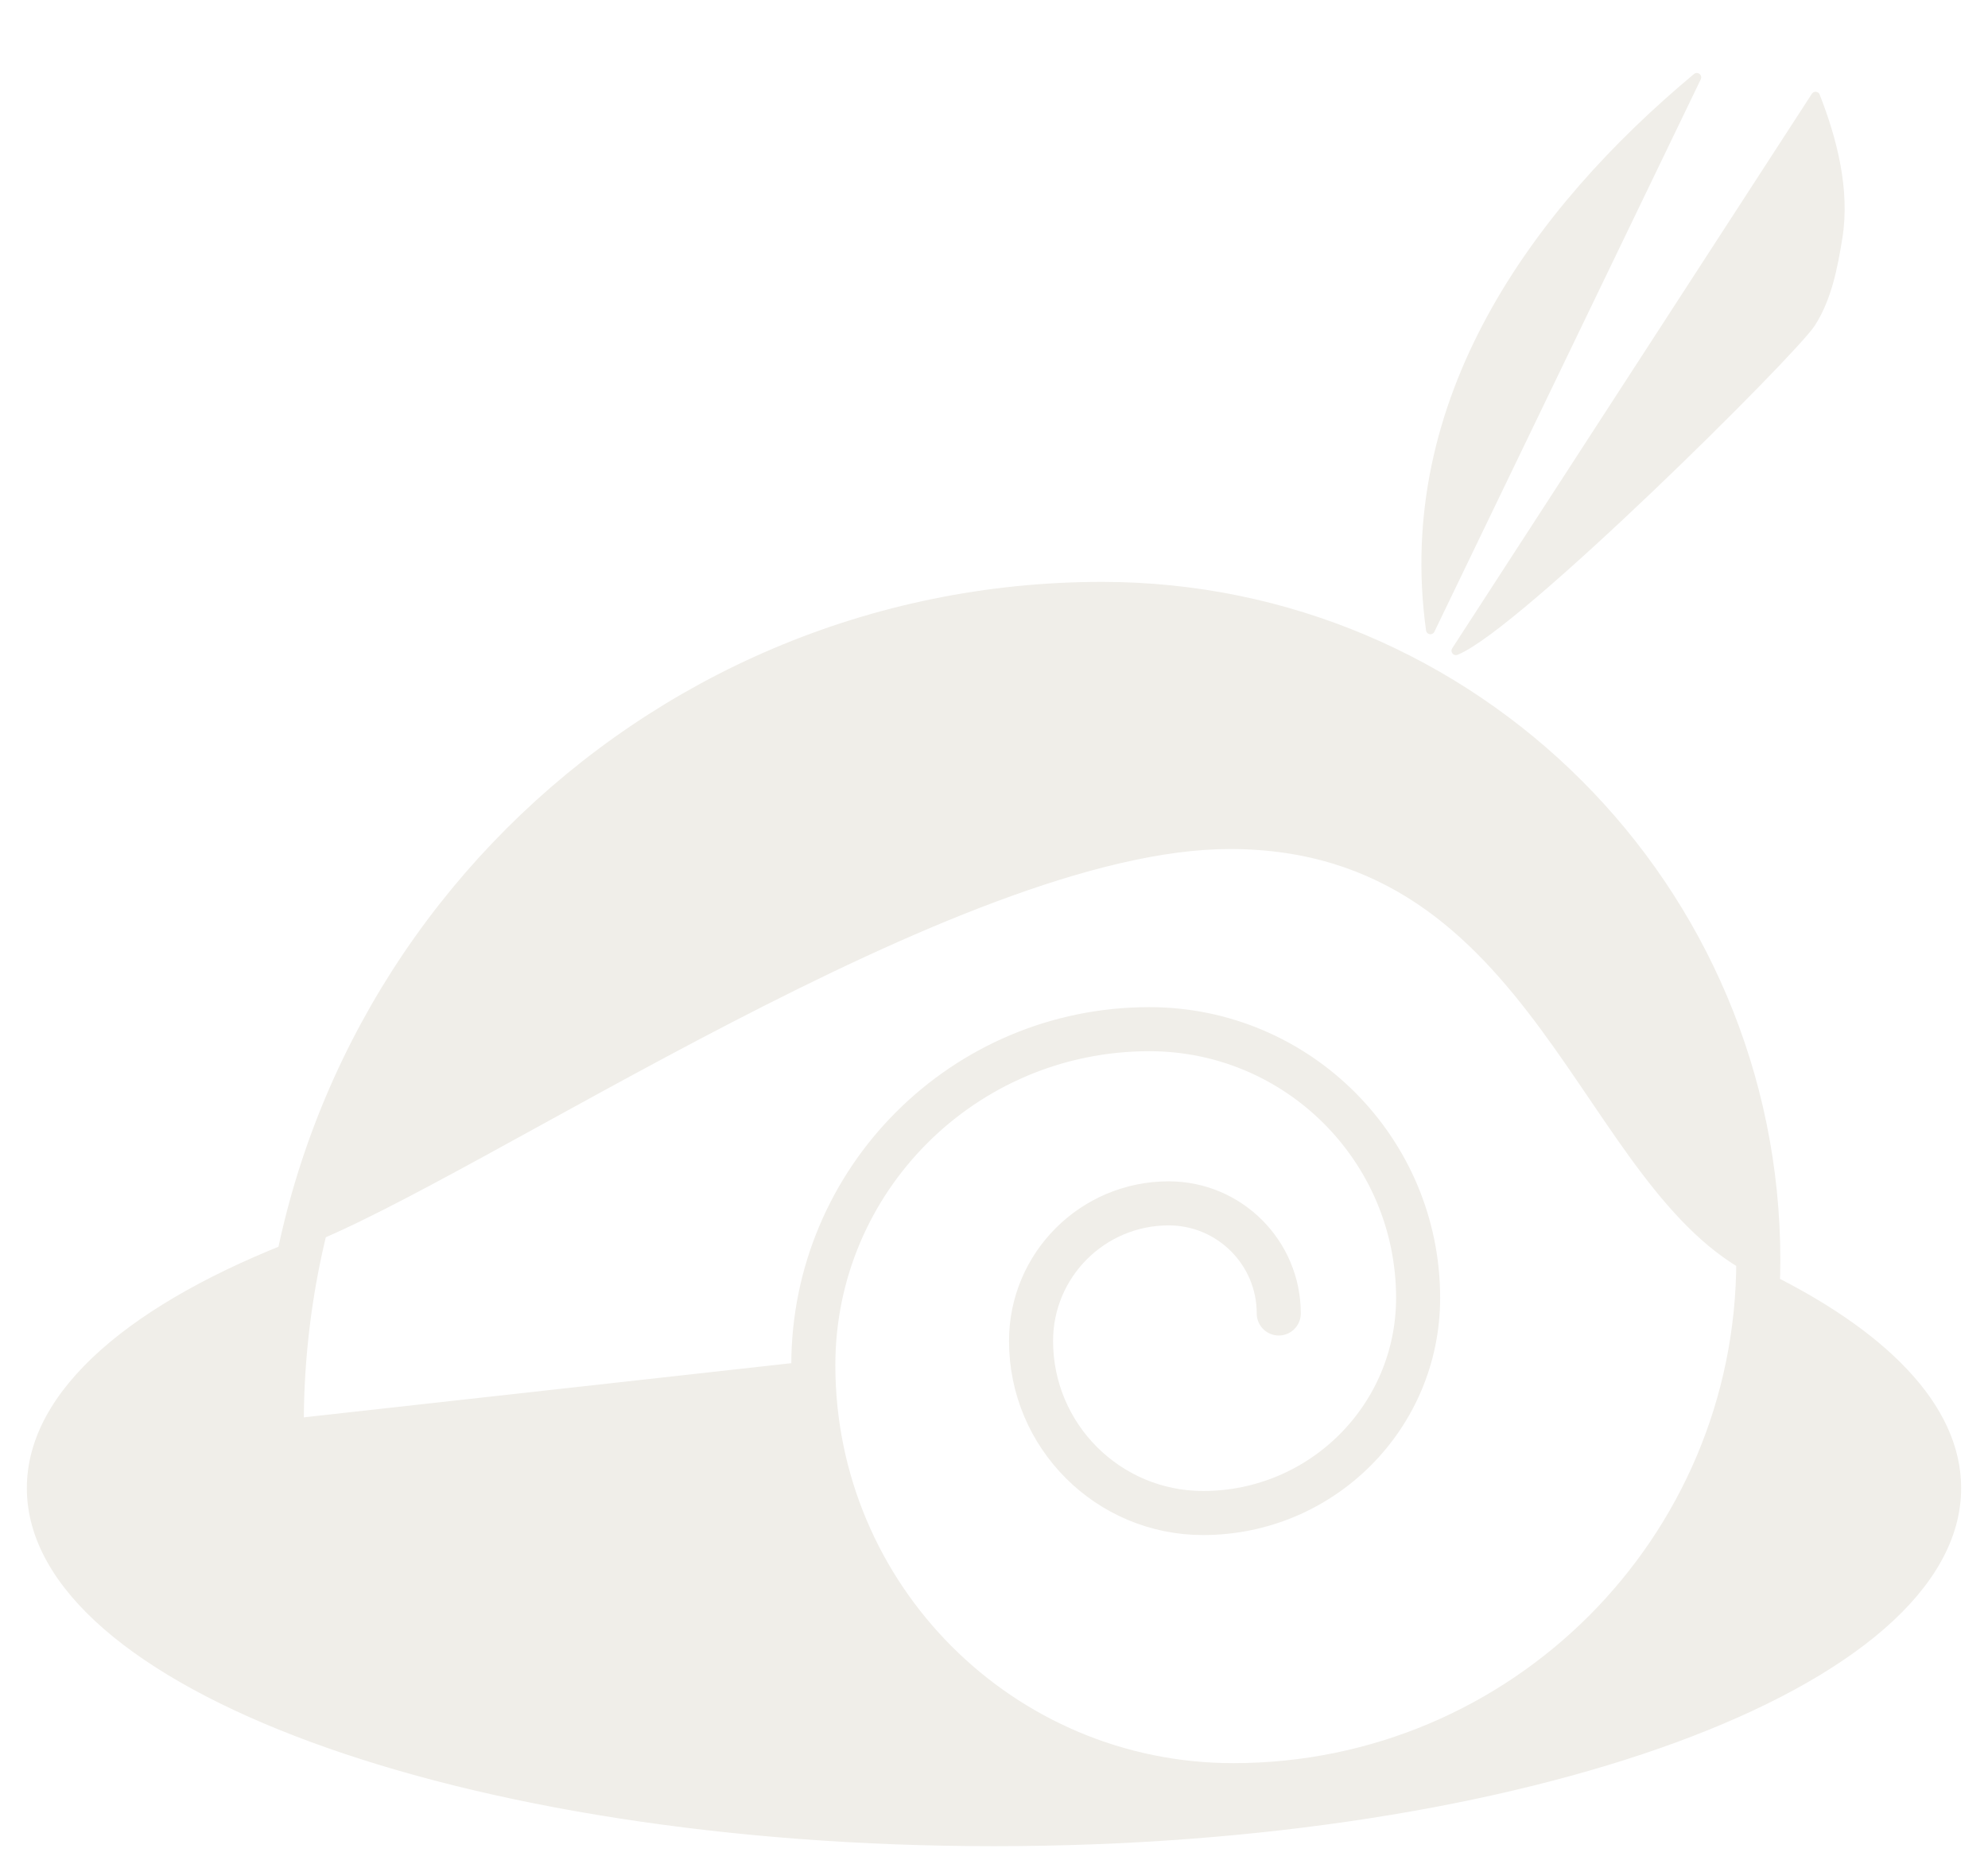
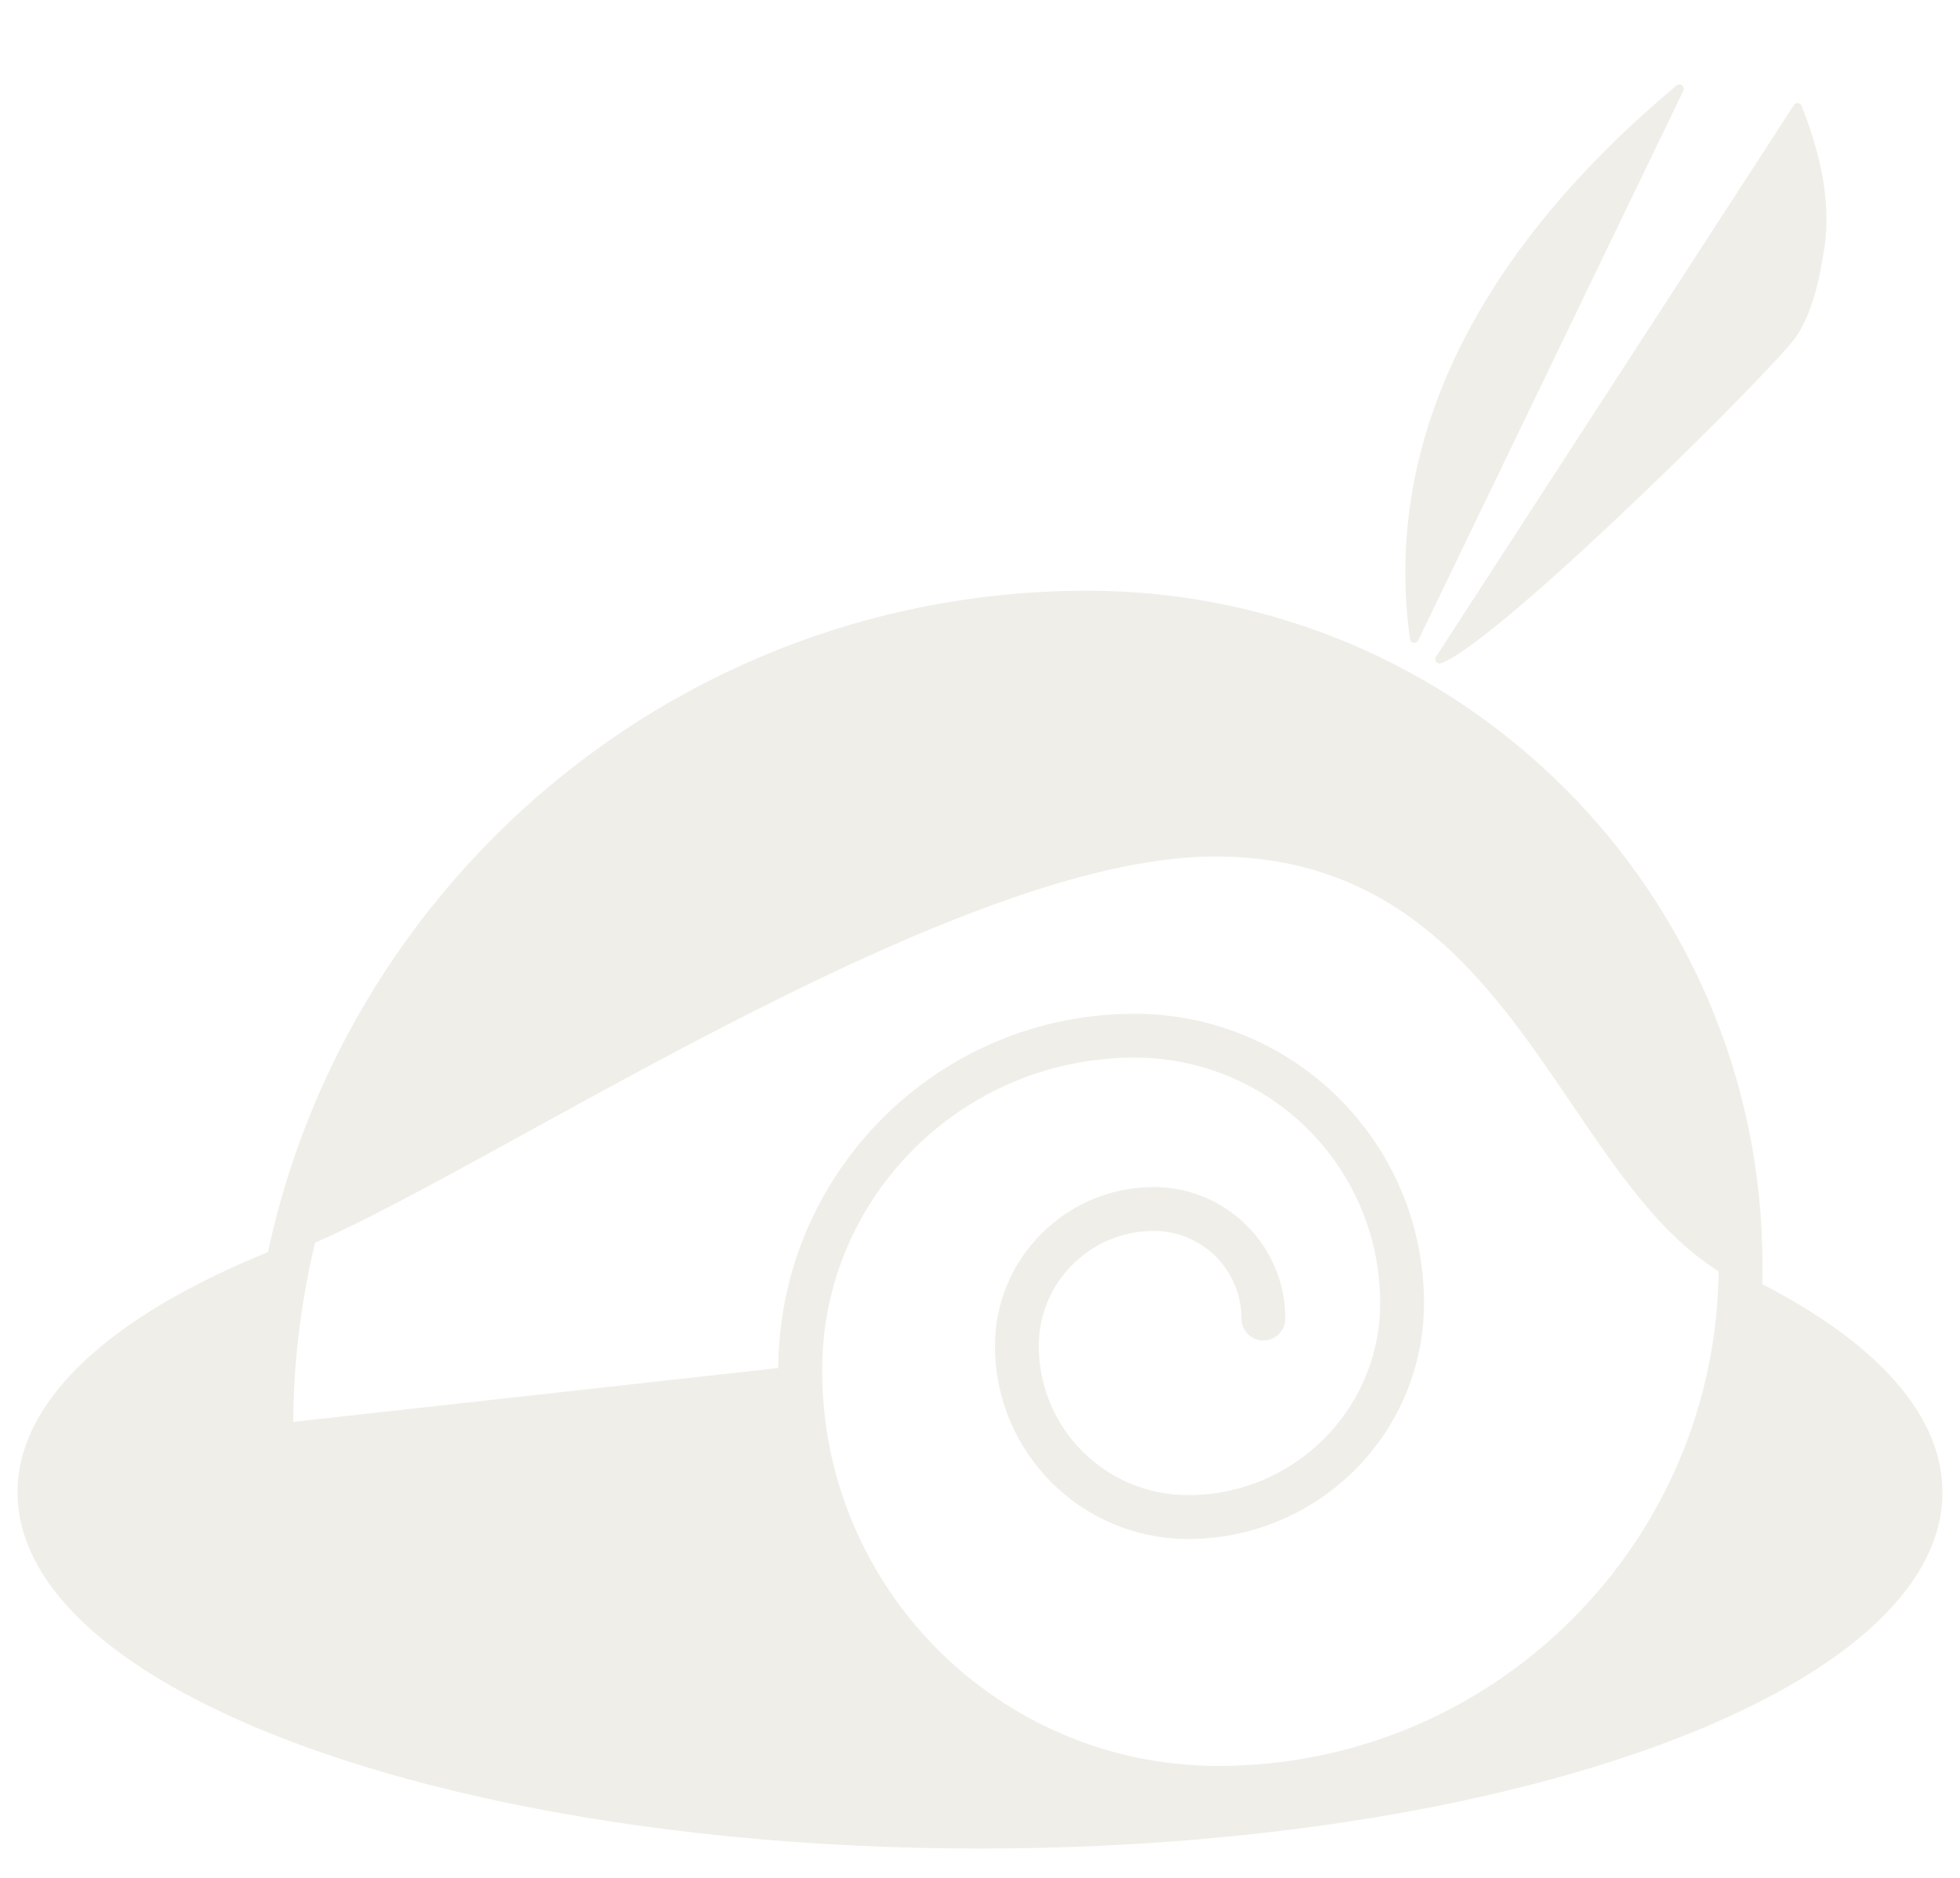
- <svg xmlns="http://www.w3.org/2000/svg" width="48" height="45" viewBox="0 0 223.5 211.493" style="color:#f0eee9" role="img" aria-labelledby="logoTitle logoDesc">
+ <svg xmlns="http://www.w3.org/2000/svg" width="24" height="23" viewBox="0 0 223.5 211.493" style="color:#f0eee9" role="img" aria-labelledby="logoTitle logoDesc">
  <g transform="translate(0 211.493) scale(1 -1)" fill="currentColor" stroke="currentColor" stroke-linecap="round" stroke-linejoin="round">
    <g transform="translate(30.9272 49.879)">
      <path fill="none" stroke-width="5" d="M0 0 C0 51.409 41.676 93.085 93.085 93.085 C134.213 93.085 167.554 59.745 167.554 18.617 C167.554 -14.285 140.881 -40.958 107.979 -40.958 C81.657 -40.958 60.319 -19.62 60.319 6.702 C60.319 27.76 77.39 44.83 98.447 44.83 C115.293 44.83 128.95 31.174 128.95 14.327 C128.95 0.851 118.025 -10.074 104.547 -10.074 C93.766 -10.074 85.026 -1.334 85.026 9.447 C85.026 18.072 92.018 25.064 100.643 25.064 C107.543 25.064 113.137 19.471 113.137 12.57" />
    </g>
    <g transform="translate(221 42.6329)">
      <path stroke-width="1" d="M0 0 C0 9.185 -8.406 17.647 -22.537 24.411 C-23.309 -7.82 -49.677 -33.712 -82.094 -33.712 C-108.416 -33.712 -129.753 -12.374 -129.753 13.948 L-190.073 7.246 C-190.073 14.345 -189.274 21.257 -187.769 27.901 C-206.791 20.679 -218.5 10.843 -218.5 0 C-218.5 -22.165 -169.587 -40.133 -109.25 -40.133 C-48.913 -40.133 0 -22.165 0 0 Z" />
    </g>
    <g transform="translate(138.5049 115.6519)">
      <path stroke-width="1" d="M0 0 C35.334 0 39.988 -39.05 59.958 -48.608 C59.97 -48.125 59.977 -47.641 59.977 -47.156 C59.977 -6.028 26.636 27.312 -14.492 27.312 C-58.803 27.312 -95.878 -3.649 -105.274 -45.118 C-85.412 -37.577 -30.821 0 0 0 Z" />
    </g>
    <g transform="translate(204.9785 200.5792)">
      <path stroke-width="1" d="M0 0 C1.946 -4.958 3.412 -10.657 2.548 -16.035 C2.004 -19.414 1.331 -22.889 -0.492 -25.74 C-2.572 -28.994 -33.954 -60.186 -40.813 -62.924 L0 0 Z" />
    </g>
    <g transform="translate(161.2725 140.024)">
      <path stroke-width="1" d="M0 0 C-3.595 25.997 11.896 47.391 30.228 62.685 L0 0 Z" />
    </g>
  </g>
</svg>
